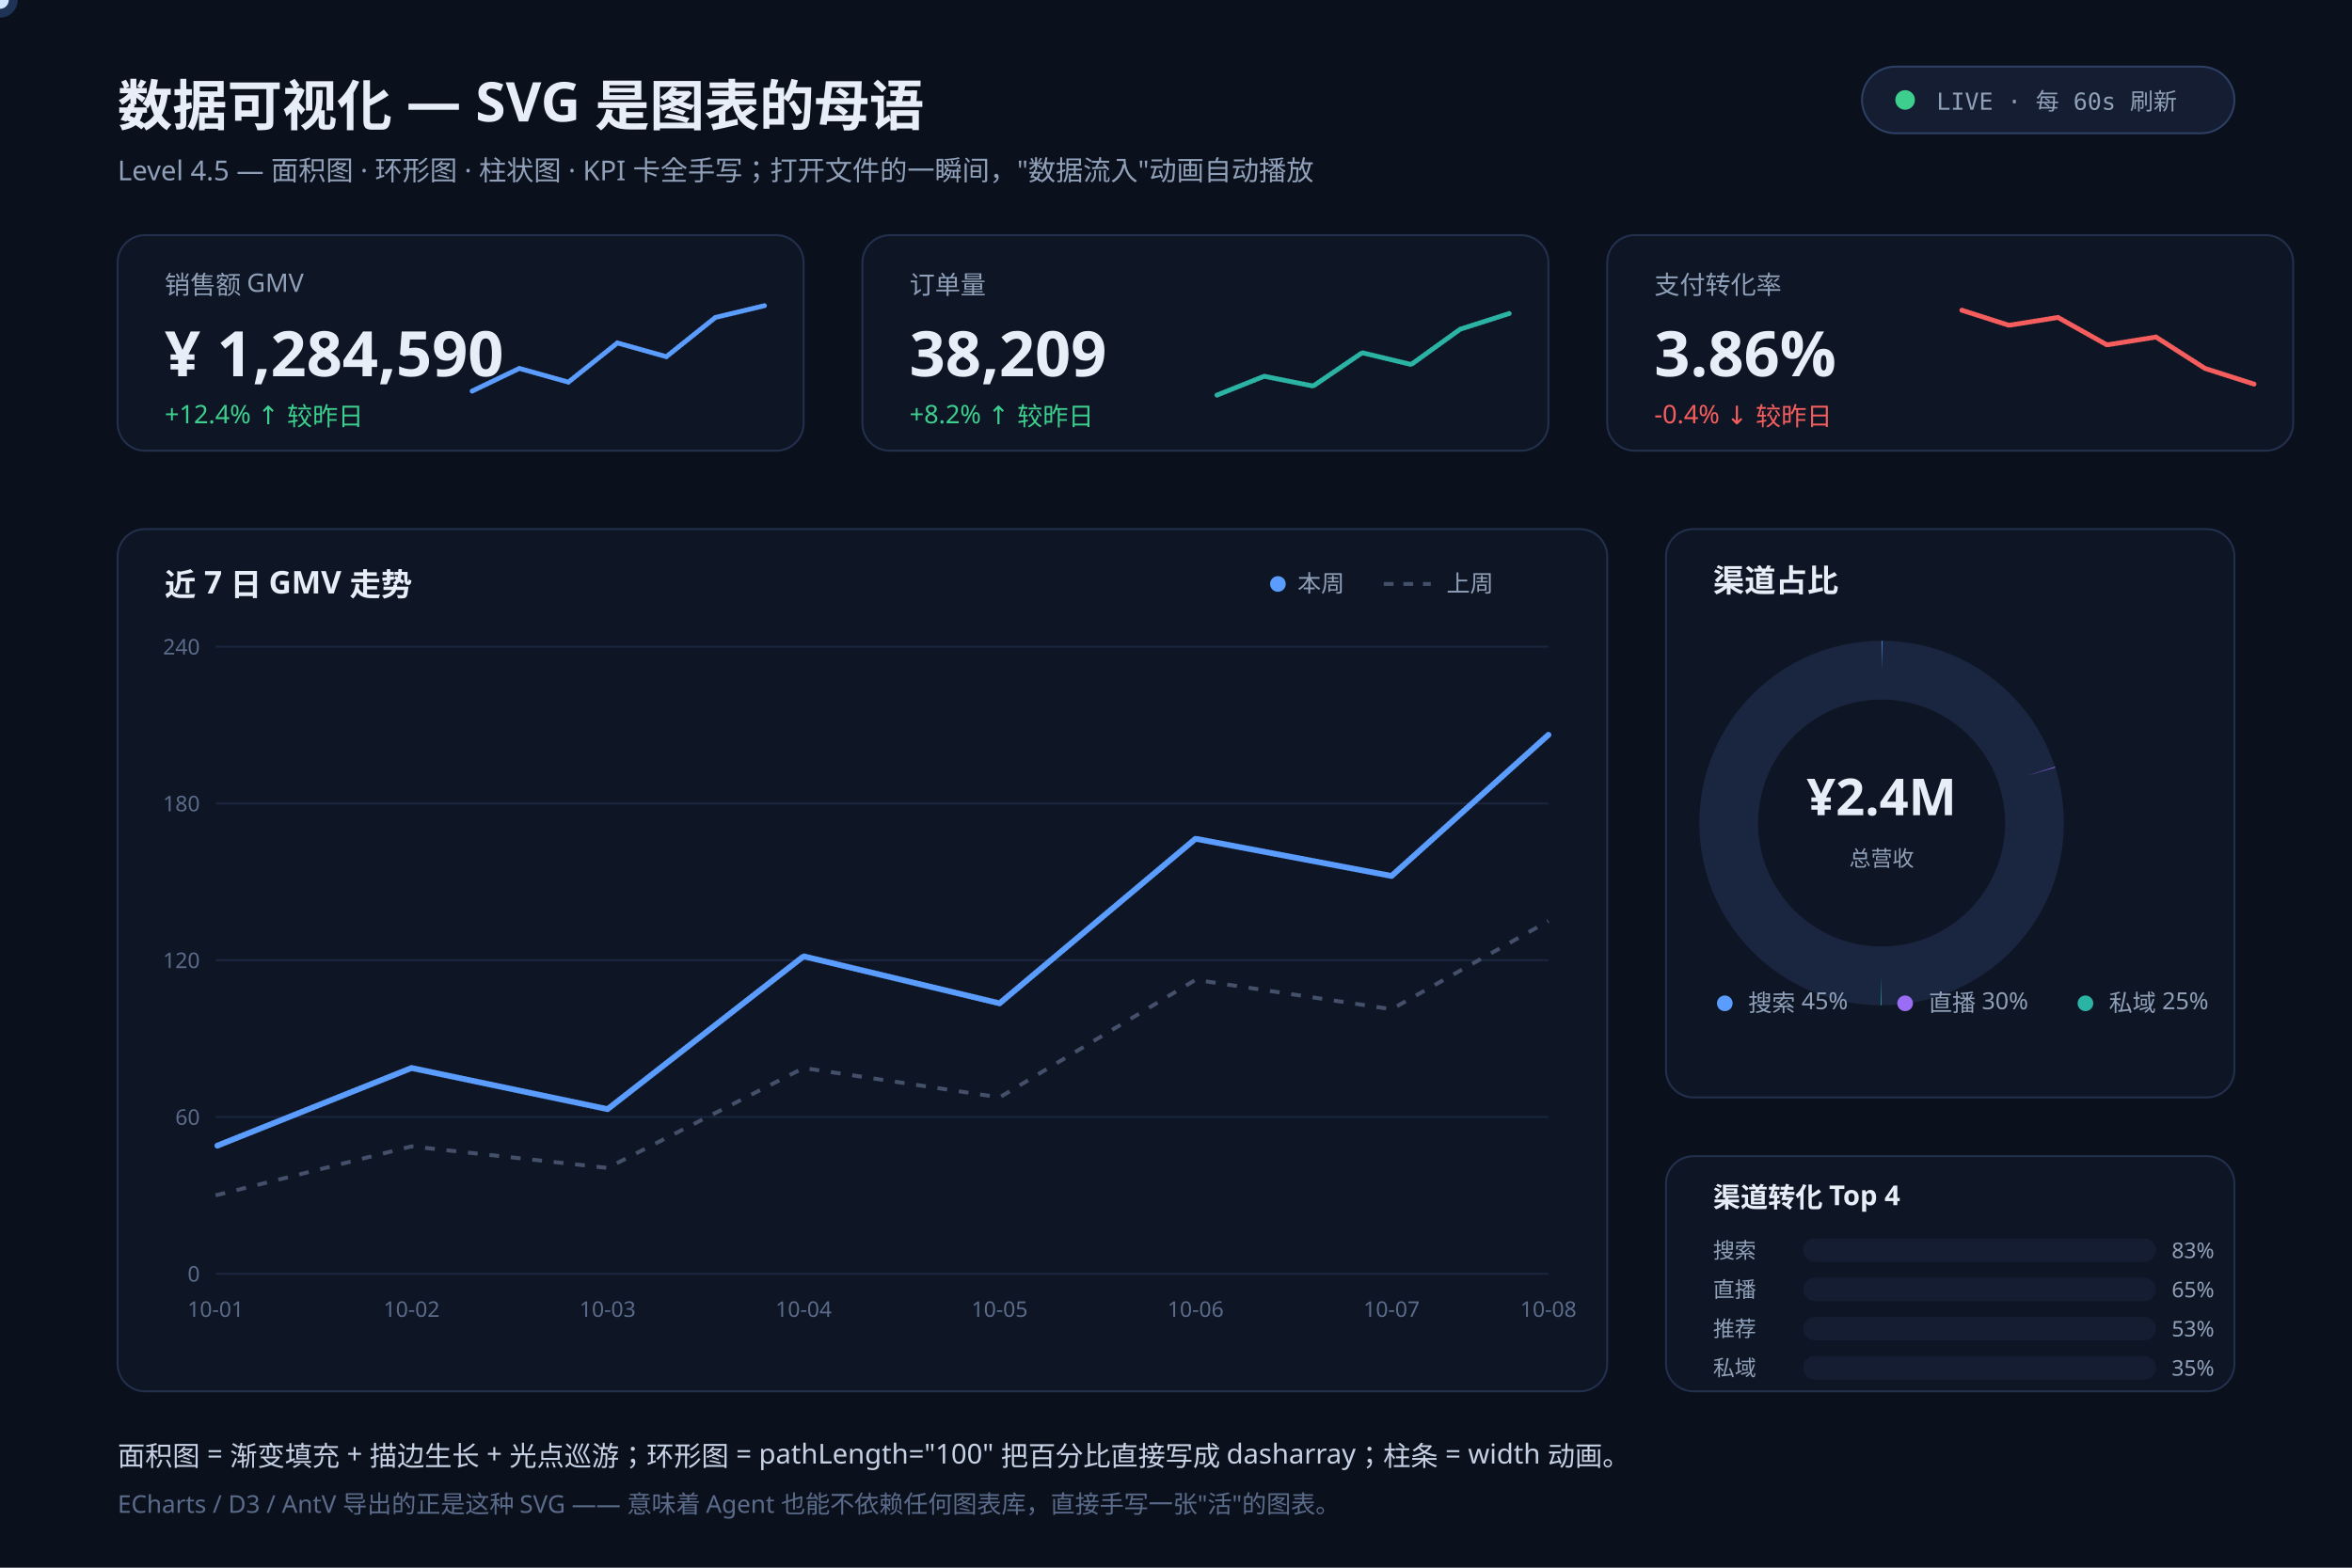
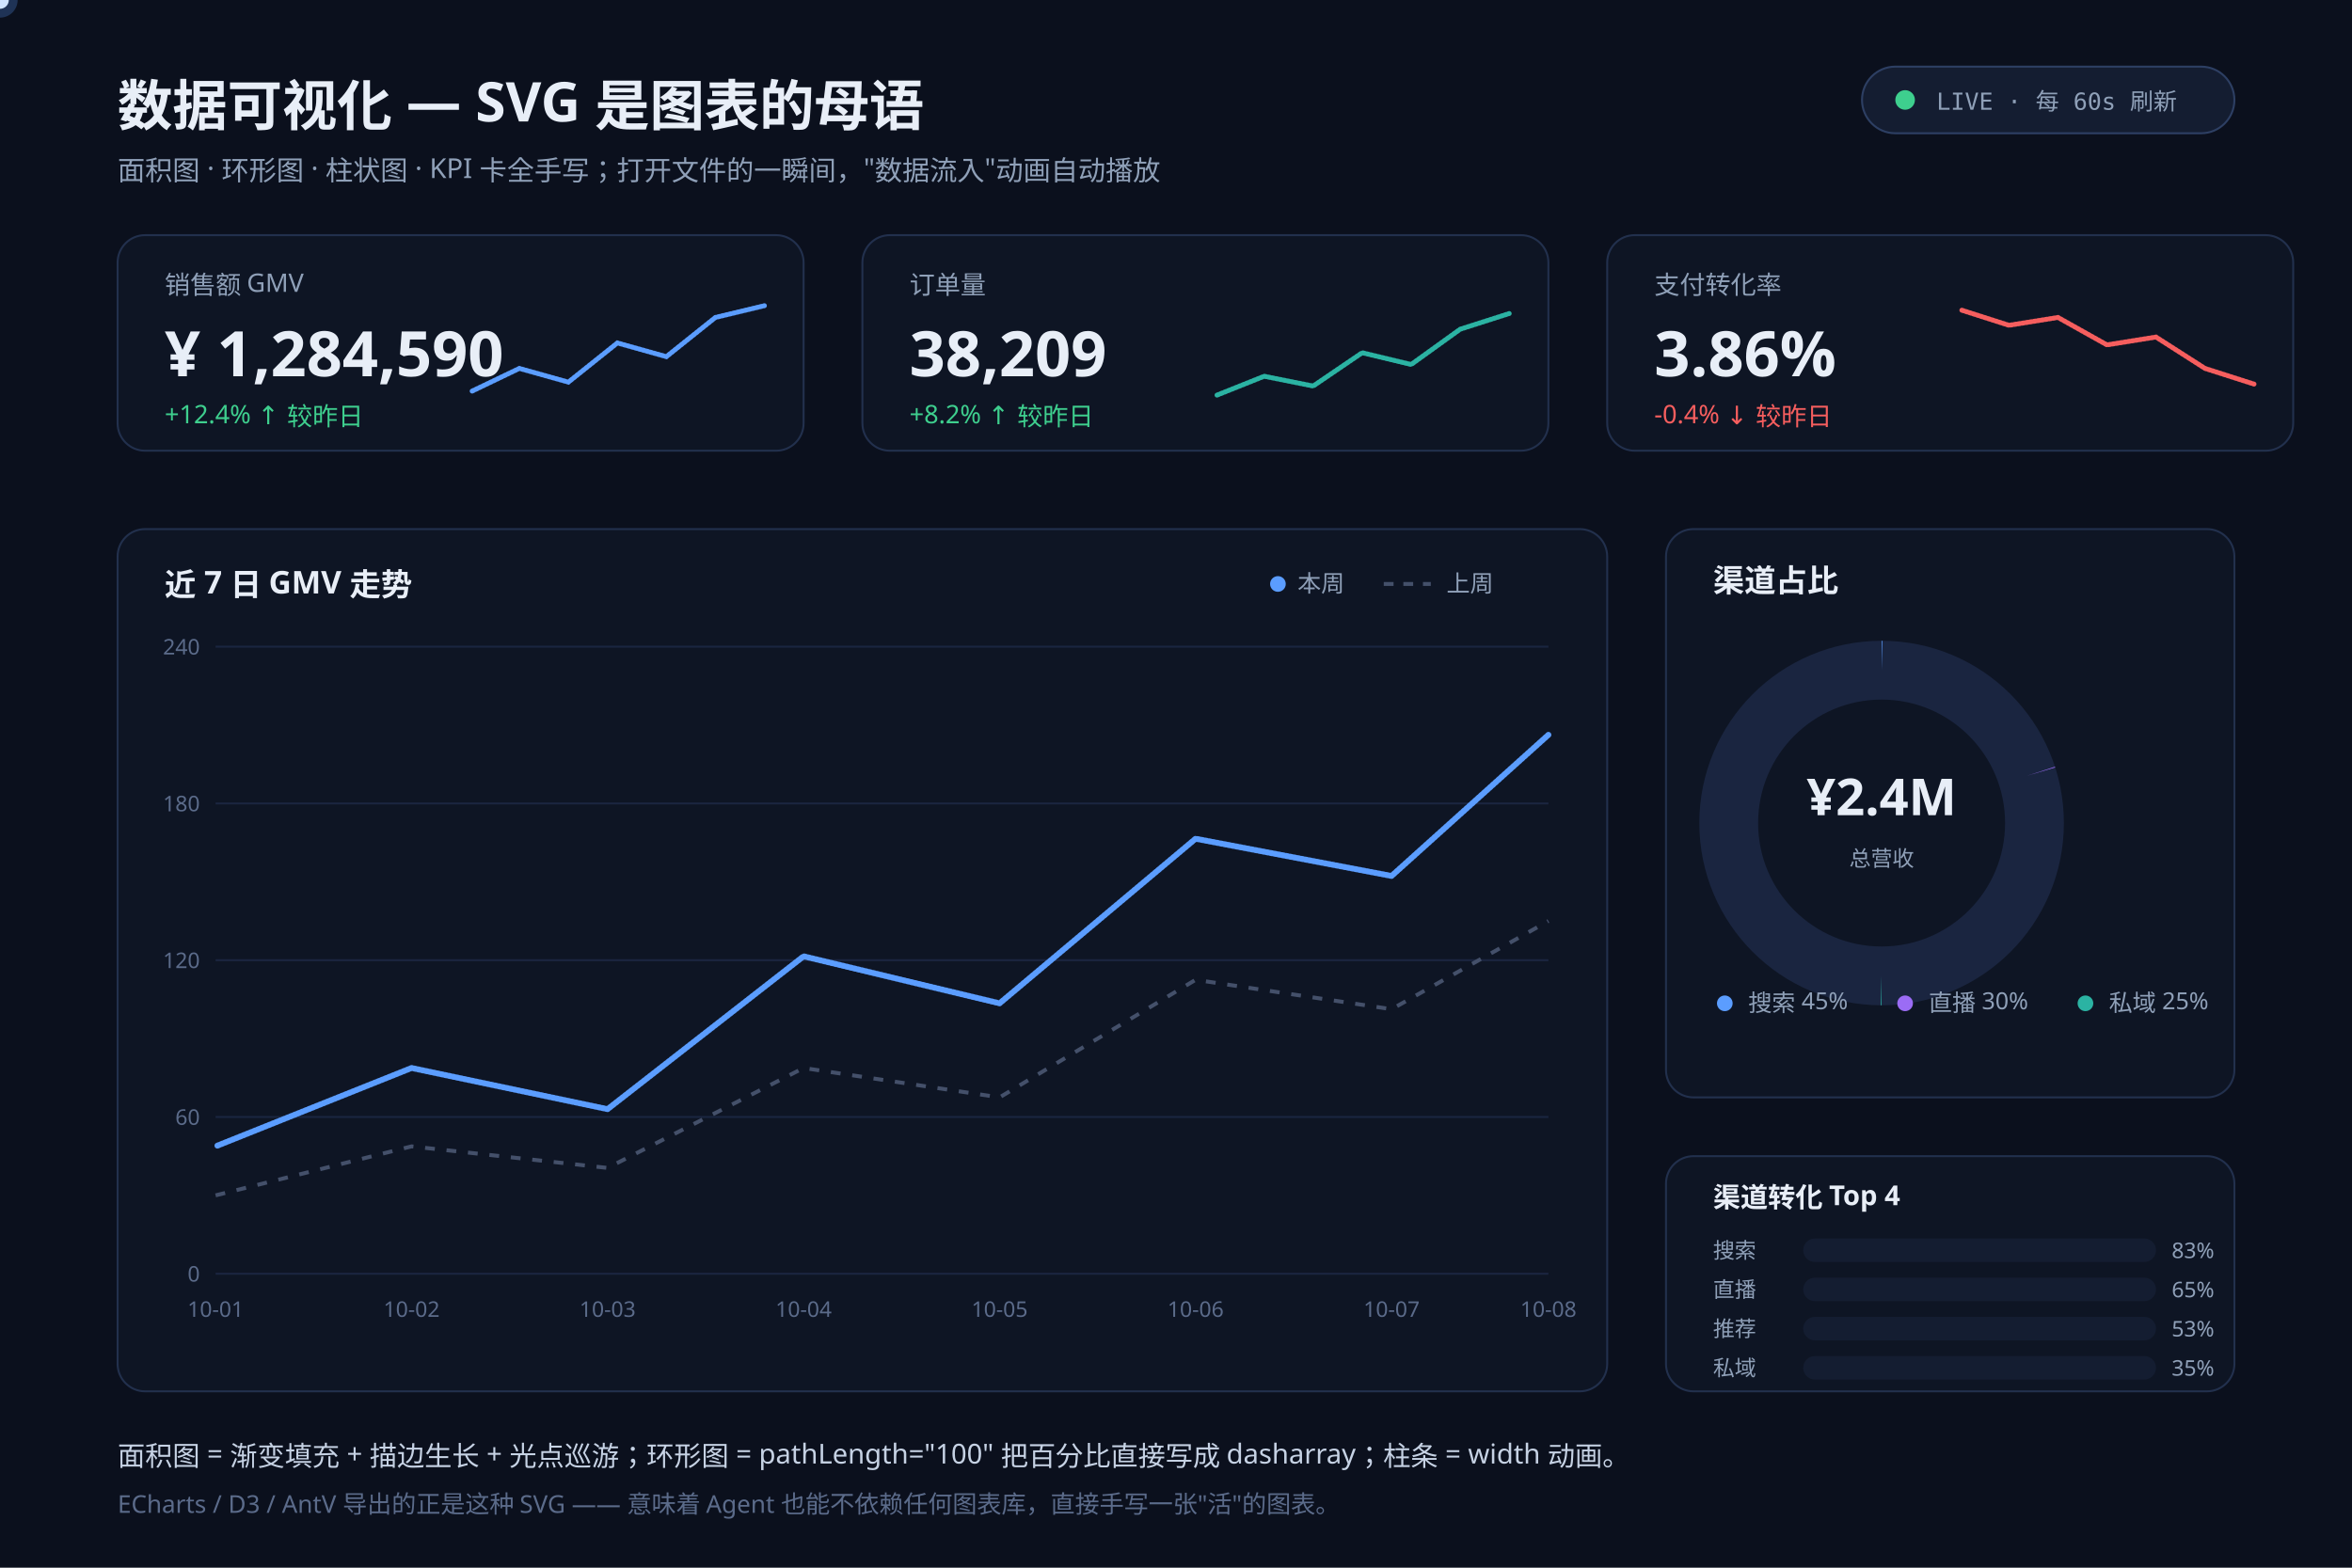
<svg xmlns="http://www.w3.org/2000/svg" width="1200" height="800" viewBox="0 0 1200 800" font-family="PingFang SC, Hiragino Sans GB, Microsoft YaHei, sans-serif">
  <defs>
    <linearGradient id="areaG" x1="0" y1="0" x2="0" y2="1">
      <stop offset="0" stop-color="#5b9dff" stop-opacity="0.38" />
      <stop offset="1" stop-color="#5b9dff" stop-opacity="0" />
    </linearGradient>
    <path id="weekLine" d="M110,585 L210,545 L310,566 L410,488 L510,512 L610,428 L710,447 L790,375" />
  </defs>
  <rect width="1200" height="800" fill="#0b101d" />
  <text x="60" y="64" font-size="28" font-weight="700" fill="#e8eef7">数据可视化 — SVG 是图表的母语</text>
-   <text x="60" y="92" font-size="14" fill="#8fa0b8">Level 4.5 — 面积图 · 环形图 · 柱状图 · KPI 卡全手写；打开文件的一瞬间，"数据流入"动画自动播放</text>
+   <text x="60" y="92" font-size="14" fill="#8fa0b8">面积图 · 环形图 · 柱状图 · KPI 卡全手写；打开文件的一瞬间，"数据流入"动画自动播放</text>
  <rect x="950" y="34" width="190" height="34" rx="17" fill="#141d31" stroke="#2d3f63" />
  <circle cx="972" cy="51" r="5" fill="#3ecf8e">
    <animate attributeName="opacity" values="1;0.15;1" dur="1.2s" repeatCount="indefinite" />
  </circle>
  <text x="988" y="56" font-size="12" fill="#8fa0b8" font-family="SFMono-Regular, Menlo, monospace">LIVE · 每 60s 刷新</text>
  <g>
    <rect x="60" y="120" width="350" height="110" rx="14" fill="#0e1524" stroke="#22304d" />
    <text x="84" y="150" font-size="13" fill="#8fa0b8">销售额 GMV</text>
    <text x="84" y="192" font-size="32" font-weight="800" fill="#e8eef7">¥ 1,284,590</text>
    <text x="84" y="216" font-size="13" fill="#3ecf8e">+12.4% ↑ 较昨日</text>
    <path d="M240,200 L265,188 L290,195 L315,175 L340,182 L365,162 L390,156" fill="none" stroke="#5b9dff" stroke-width="2.5" stroke-linecap="round" pathLength="1" stroke-dasharray="1" stroke-dashoffset="1">
      <animate attributeName="stroke-dashoffset" from="1" to="0" dur="1.4s" begin="0.2s" fill="freeze" />
    </path>
  </g>
  <g>
    <rect x="440" y="120" width="350" height="110" rx="14" fill="#0e1524" stroke="#22304d" />
    <text x="464" y="150" font-size="13" fill="#8fa0b8">订单量</text>
    <text x="464" y="192" font-size="32" font-weight="800" fill="#e8eef7">38,209</text>
    <text x="464" y="216" font-size="13" fill="#3ecf8e">+8.2% ↑ 较昨日</text>
    <path d="M620,202 L645,192 L670,197 L695,180 L720,186 L745,168 L770,160" fill="none" stroke="#2bb3a3" stroke-width="2.5" stroke-linecap="round" pathLength="1" stroke-dasharray="1" stroke-dashoffset="1">
      <animate attributeName="stroke-dashoffset" from="1" to="0" dur="1.4s" begin="0.4s" fill="freeze" />
    </path>
  </g>
  <g>
    <rect x="820" y="120" width="350" height="110" rx="14" fill="#0e1524" stroke="#22304d" />
    <text x="844" y="150" font-size="13" fill="#8fa0b8">支付转化率</text>
    <text x="844" y="192" font-size="32" font-weight="800" fill="#e8eef7">3.86%</text>
    <text x="844" y="216" font-size="13" fill="#f65e5e">-0.4% ↓ 较昨日</text>
    <path d="M1000,158 L1025,166 L1050,162 L1075,176 L1100,172 L1125,188 L1150,196" fill="none" stroke="#f65e5e" stroke-width="2.5" stroke-linecap="round" pathLength="1" stroke-dasharray="1" stroke-dashoffset="1">
      <animate attributeName="stroke-dashoffset" from="1" to="0" dur="1.4s" begin="0.6s" fill="freeze" />
    </path>
  </g>
  <g>
    <rect x="60" y="270" width="760" height="440" rx="14" fill="#0e1524" stroke="#22304d" />
    <text x="84" y="304" font-size="16" font-weight="700" fill="#e8eef7">近 7 日 GMV 走势</text>
    <circle cx="652" cy="298" r="4" fill="#5b9dff" />
    <text x="662" y="302" font-size="12" fill="#8fa0b8">本周</text>
    <line x1="706" y1="298" x2="730" y2="298" stroke="#44506a" stroke-width="2" stroke-dasharray="5 5" />
    <text x="738" y="302" font-size="12" fill="#8fa0b8">上周</text>
    <g stroke="#1a2540" stroke-width="1">
      <line x1="110" y1="330" x2="790" y2="330" />
      <line x1="110" y1="410" x2="790" y2="410" />
      <line x1="110" y1="490" x2="790" y2="490" />
      <line x1="110" y1="570" x2="790" y2="570" />
      <line x1="110" y1="650" x2="790" y2="650" />
    </g>
    <g font-size="11" fill="#5b6b8a" text-anchor="end">
      <text x="102" y="334">240</text>
      <text x="102" y="414">180</text>
      <text x="102" y="494">120</text>
      <text x="102" y="574">60</text>
      <text x="102" y="654">0</text>
    </g>
    <g font-size="11" fill="#5b6b8a" text-anchor="middle">
      <text x="110" y="672">10-01</text>
      <text x="210" y="672">10-02</text>
      <text x="310" y="672">10-03</text>
      <text x="410" y="672">10-04</text>
      <text x="510" y="672">10-05</text>
      <text x="610" y="672">10-06</text>
      <text x="710" y="672">10-07</text>
      <text x="790" y="672">10-08</text>
    </g>
    <path d="M110,610 L210,585 L310,596 L410,545 L510,560 L610,500 L710,515 L790,470" fill="none" stroke="#44506a" stroke-width="2" stroke-dasharray="5 6" />
    <path d="M110,585 L210,545 L310,566 L410,488 L510,512 L610,428 L710,447 L790,375 L790,650 L110,650 Z" fill="url(#areaG)" opacity="0">
      <animate attributeName="opacity" from="0" to="1" dur="1.2s" begin="2.4s" fill="freeze" />
    </path>
    <path d="M110,585 L210,545 L310,566 L410,488 L510,512 L610,428 L710,447 L790,375" fill="none" stroke="#5b9dff" stroke-width="3" stroke-linecap="round" stroke-linejoin="round" pathLength="1" stroke-dasharray="1" stroke-dashoffset="1">
      <animate attributeName="stroke-dashoffset" from="1" to="0" dur="2.2s" begin="0.2s" fill="freeze" />
    </path>
    <g>
      <circle r="9" fill="#5b9dff" opacity="0.25" />
      <circle r="4.5" fill="#cfe4ff" />
      <animateMotion dur="2.2s" begin="0.2s" fill="freeze">
        <mpath href="#weekLine" />
      </animateMotion>
    </g>
  </g>
  <g>
    <rect x="850" y="270" width="290" height="290" rx="14" fill="#0e1524" stroke="#22304d" />
    <text x="874" y="302" font-size="16" font-weight="700" fill="#e8eef7">渠道占比</text>
    <circle cx="960" cy="420" r="78" fill="none" stroke="#1a2540" stroke-width="30" />
    <circle cx="960" cy="420" r="78" fill="none" stroke="#5b9dff" stroke-width="30" pathLength="100" stroke-dasharray="0 100" transform="rotate(-90 960 420)">
      <animate attributeName="stroke-dasharray" from="0 100" to="45 55" dur="0.9s" begin="0.6s" fill="freeze" />
    </circle>
    <circle cx="960" cy="420" r="78" fill="none" stroke="#9b6cf5" stroke-width="30" pathLength="100" stroke-dasharray="0 100" transform="rotate(-18 960 420)">
      <animate attributeName="stroke-dasharray" from="0 100" to="30 70" dur="0.9s" begin="1.5s" fill="freeze" />
    </circle>
    <circle cx="960" cy="420" r="78" fill="none" stroke="#2bb3a3" stroke-width="30" pathLength="100" stroke-dasharray="0 100" transform="rotate(90 960 420)">
      <animate attributeName="stroke-dasharray" from="0 100" to="25 75" dur="0.9s" begin="2.4s" fill="freeze" />
    </circle>
    <text x="960" y="416" font-size="26" font-weight="800" fill="#e8eef7" text-anchor="middle">¥2.4M</text>
    <text x="960" y="442" font-size="11" fill="#8fa0b8" text-anchor="middle">总营收</text>
    <g font-size="12" fill="#8fa0b8">
      <circle cx="880" cy="512" r="4" fill="#5b9dff" />
      <text x="892" y="516">搜索 45%</text>
      <circle cx="972" cy="512" r="4" fill="#9b6cf5" />
      <text x="984" y="516">直播 30%</text>
      <circle cx="1064" cy="512" r="4" fill="#2bb3a3" />
      <text x="1076" y="516">私域 25%</text>
    </g>
  </g>
  <g>
    <rect x="850" y="590" width="290" height="120" rx="14" fill="#0e1524" stroke="#22304d" />
    <text x="874" y="616" font-size="14" font-weight="700" fill="#e8eef7">渠道转化 Top 4</text>
    <text x="874" y="642" font-size="11" fill="#8fa0b8">搜索</text>
    <rect x="920" y="632" width="180" height="12" rx="6" fill="#141d31" />
    <rect x="920" y="632" width="0" height="12" rx="6" fill="#5b9dff">
      <animate attributeName="width" from="0" to="150" dur="1s" begin="0.4s" fill="freeze" />
    </rect>
    <text x="1108" y="642" font-size="11" fill="#8fa0b8">83%</text>
    <text x="874" y="662" font-size="11" fill="#8fa0b8">直播</text>
    <rect x="920" y="652" width="180" height="12" rx="6" fill="#141d31" />
    <rect x="920" y="652" width="0" height="12" rx="6" fill="#9b6cf5">
      <animate attributeName="width" from="0" to="118" dur="1s" begin="0.6s" fill="freeze" />
    </rect>
    <text x="1108" y="662" font-size="11" fill="#8fa0b8">65%</text>
    <text x="874" y="682" font-size="11" fill="#8fa0b8">推荐</text>
    <rect x="920" y="672" width="180" height="12" rx="6" fill="#141d31" />
    <rect x="920" y="672" width="0" height="12" rx="6" fill="#2bb3a3">
      <animate attributeName="width" from="0" to="96" dur="1s" begin="0.8s" fill="freeze" />
    </rect>
    <text x="1108" y="682" font-size="11" fill="#8fa0b8">53%</text>
    <text x="874" y="702" font-size="11" fill="#8fa0b8">私域</text>
    <rect x="920" y="692" width="180" height="12" rx="6" fill="#141d31" />
    <rect x="920" y="692" width="0" height="12" rx="6" fill="#f7a23b">
      <animate attributeName="width" from="0" to="64" dur="1s" begin="1s" fill="freeze" />
    </rect>
    <text x="1108" y="702" font-size="11" fill="#8fa0b8">35%</text>
  </g>
  <text x="60" y="748" font-size="14" fill="#c6d2e4">面积图 = 渐变填充 + 描边生长 + 光点巡游；环形图 = pathLength="100" 把百分比直接写成 dasharray；柱条 = width 动画。</text>
  <text x="60" y="772" font-size="12.5" fill="#5b6b8a">ECharts / D3 / AntV 导出的正是这种 SVG —— 意味着 Agent 也能不依赖任何图表库，直接手写一张"活"的图表。</text>
</svg>
